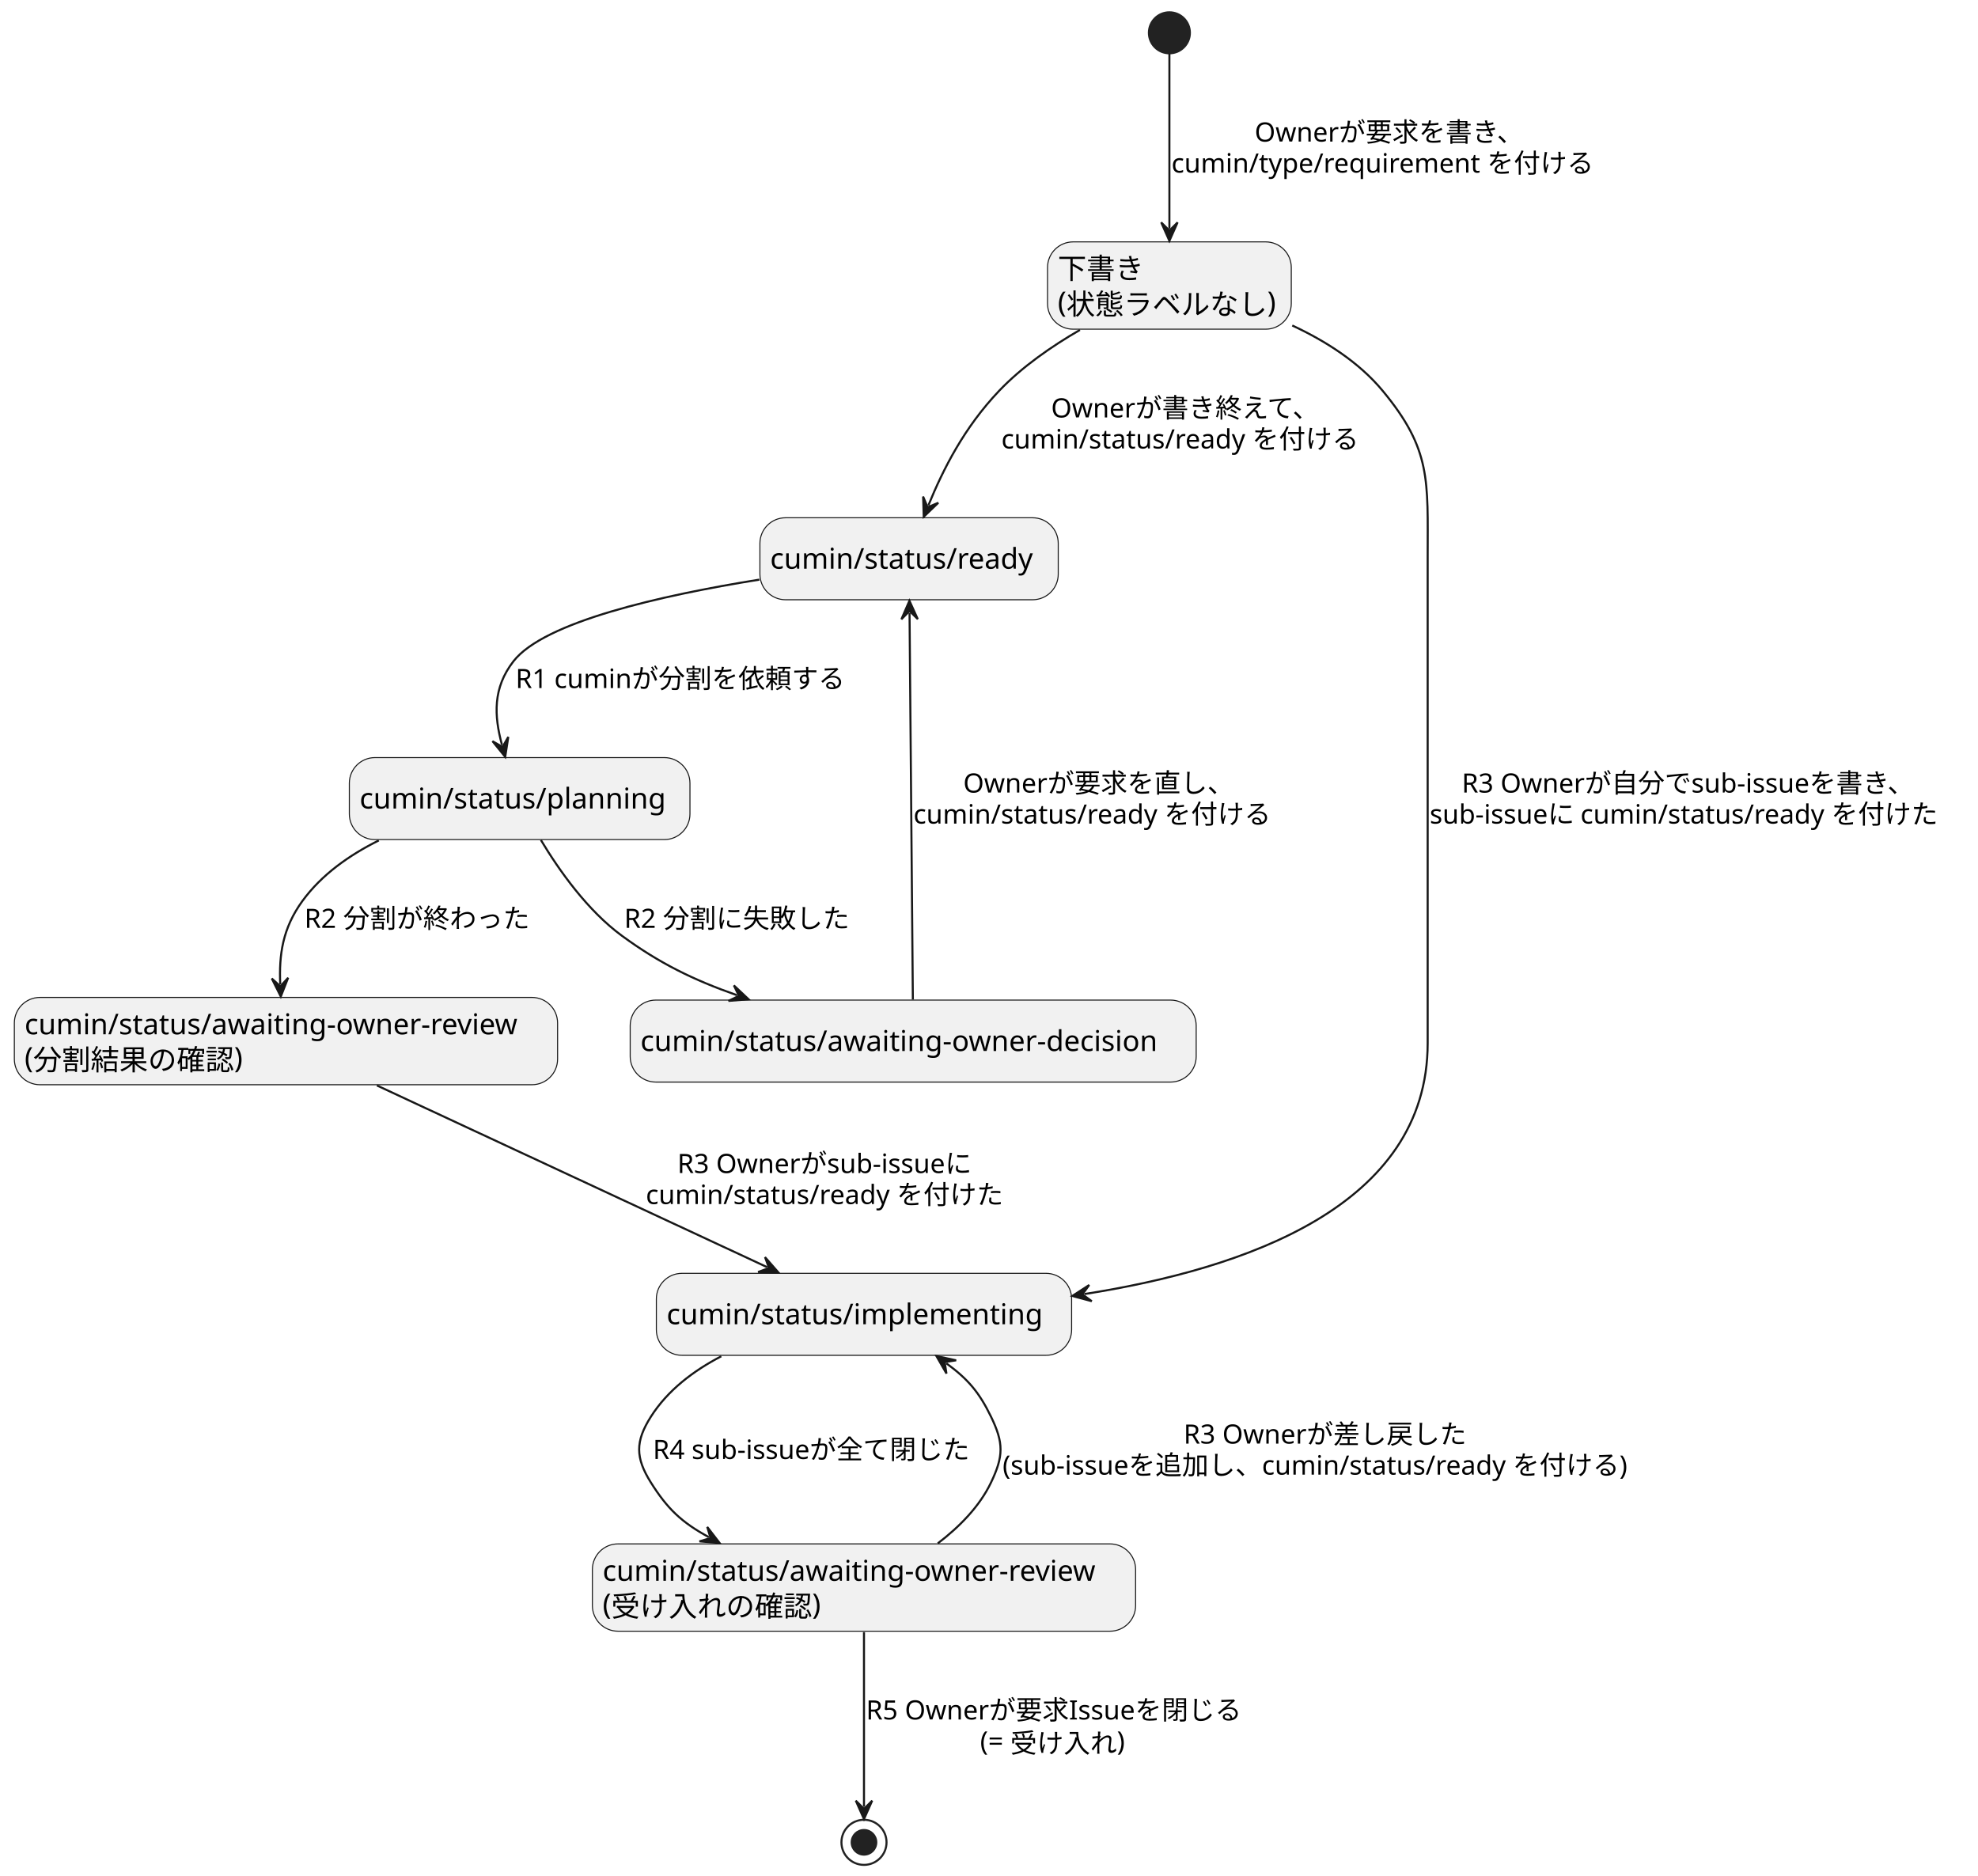
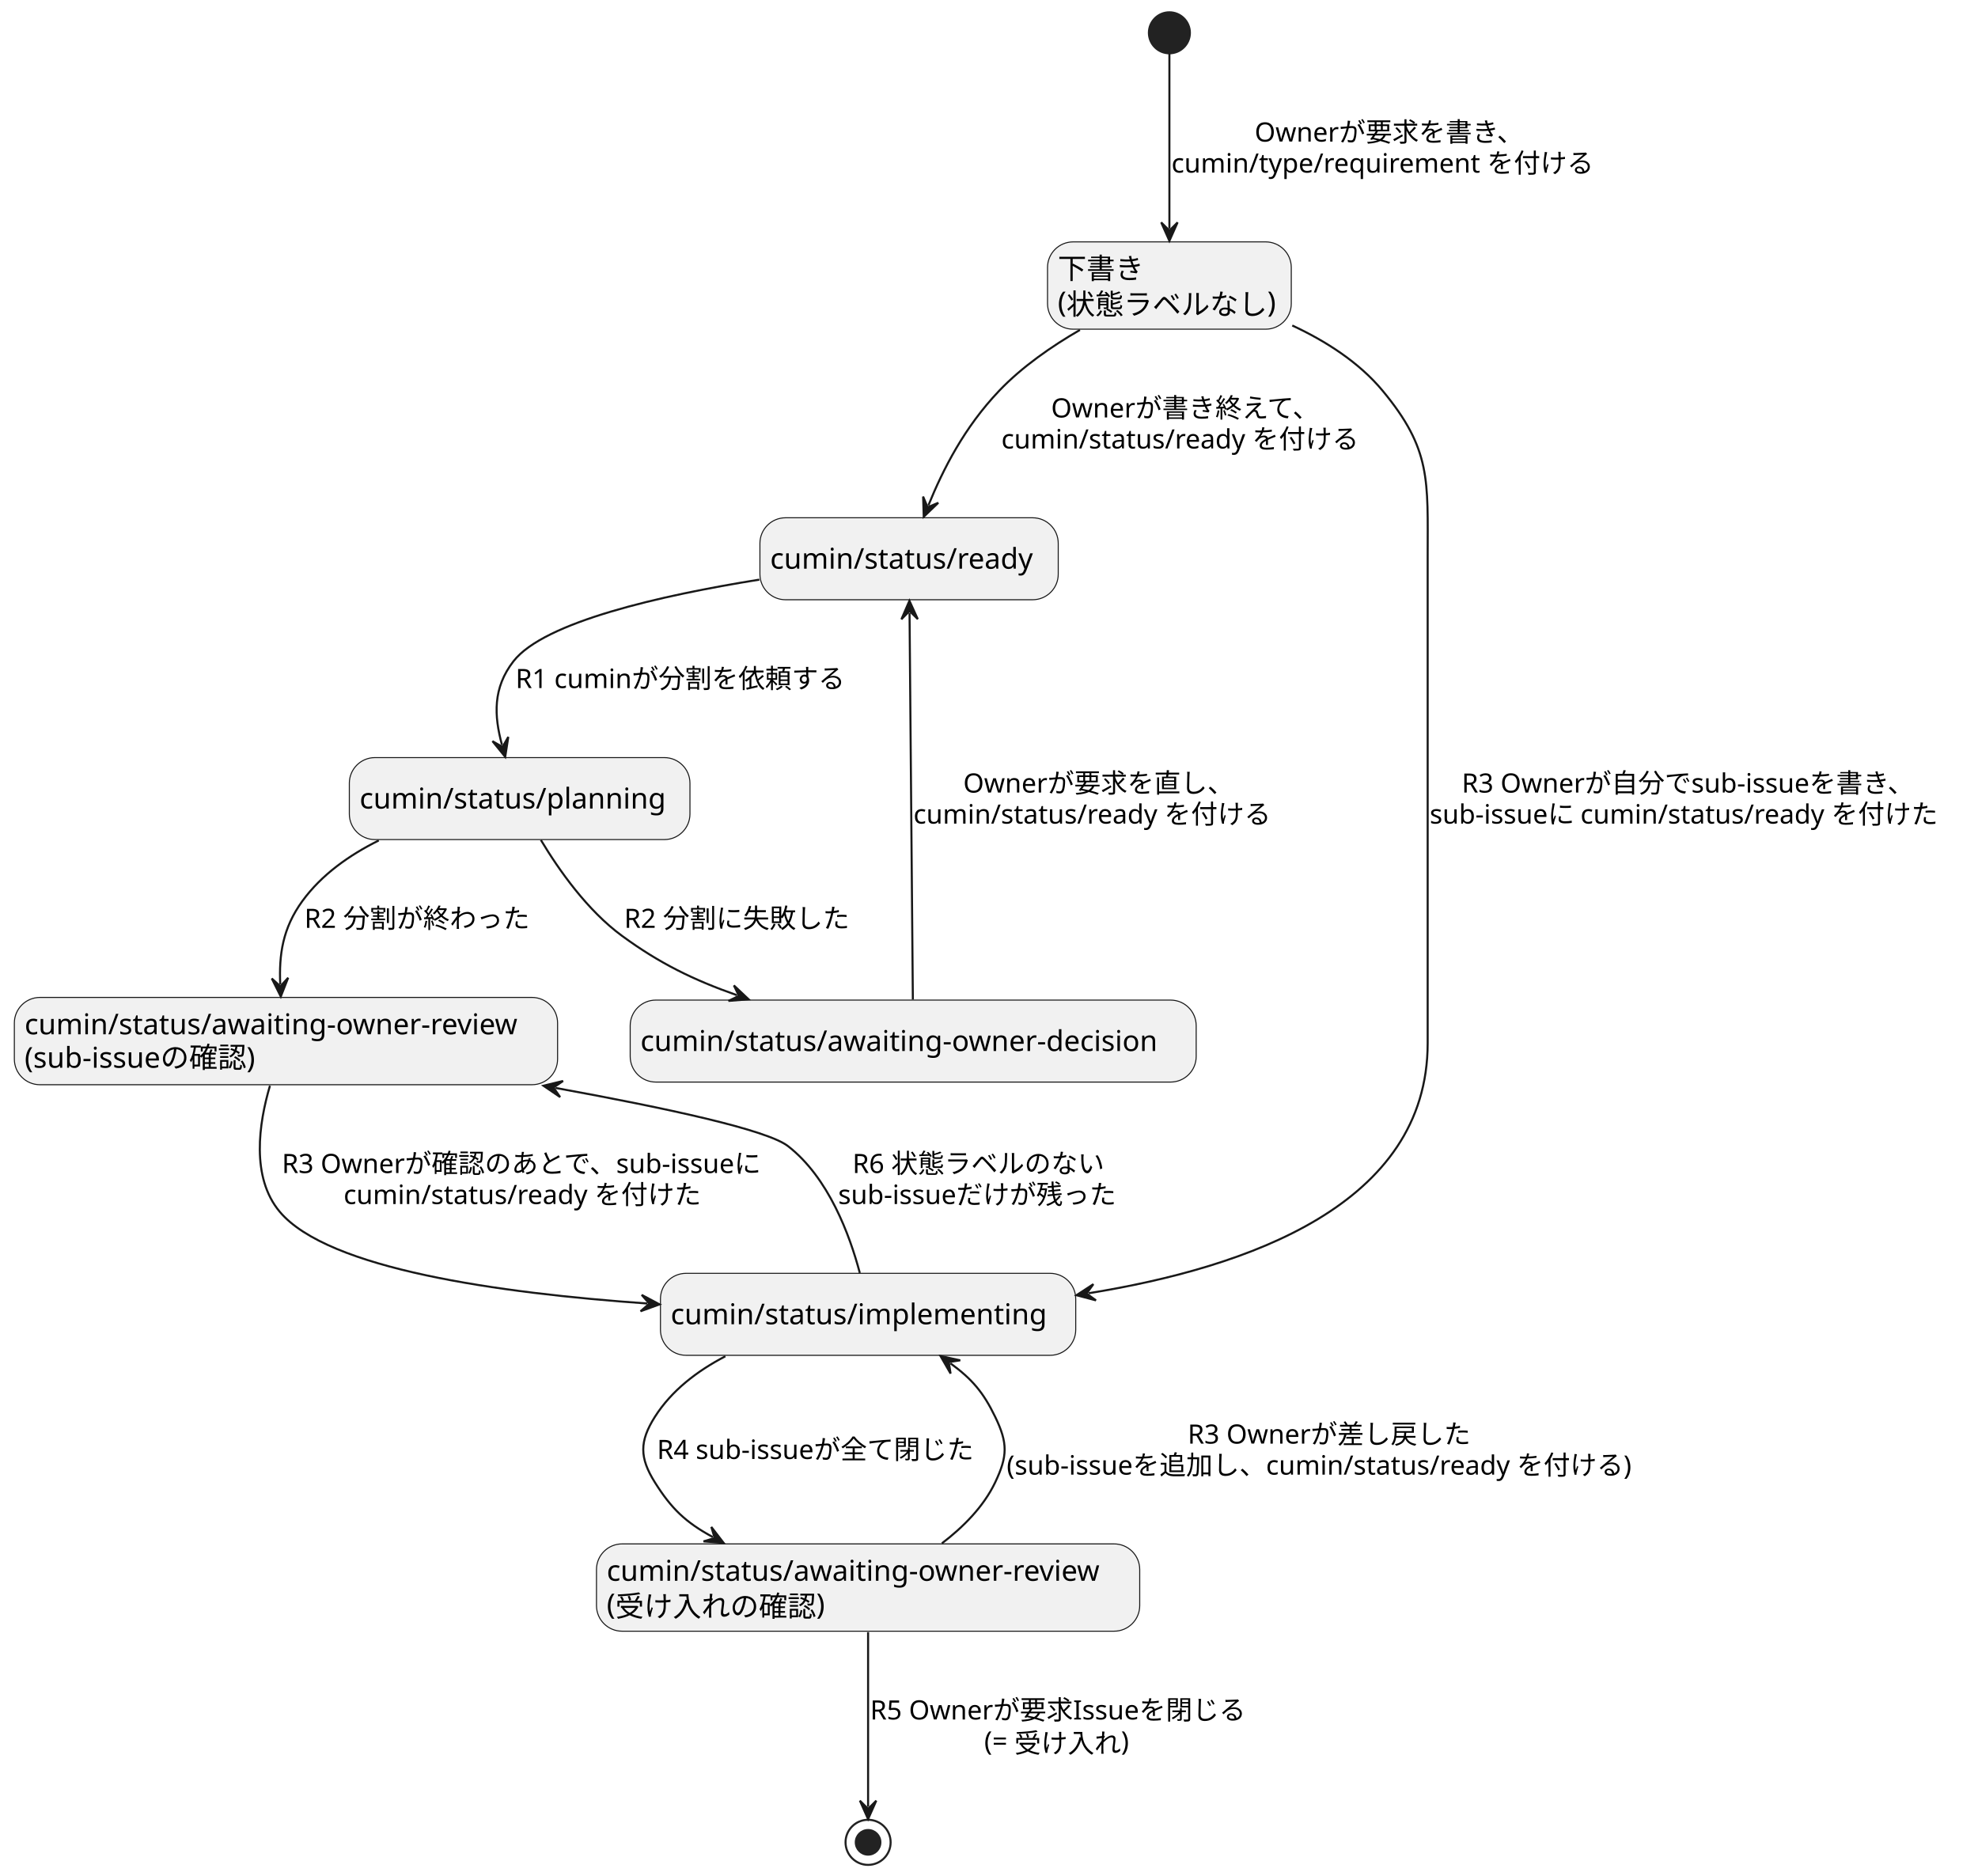
<svg xmlns="http://www.w3.org/2000/svg" contentStyleType="text/css" data-diagram-type="STATE" height="915px" preserveAspectRatio="none" style="width:965px;height:915px;background:#FFFFFF;" version="1.1" viewBox="0 0 965 915" width="965px" zoomAndPan="magnify">
  <defs />
  <g>
    <rect fill="#F1F1F1" height="42.594" rx="12.5" ry="12.5" style="stroke:#181818;stroke-width:0.5;" width="118.923" x="511.05" y="118" />
    <text fill="#000000" font-family="sans-serif" font-size="14" lengthAdjust="spacing" textLength="42" x="516.05" y="135.995">下書き</text>
    <text fill="#000000" font-family="sans-serif" font-size="14" lengthAdjust="spacing" textLength="108.923" x="516.05" y="152.292">(状態ラベルなし)</text>
    <rect fill="#F1F1F1" height="40" rx="12.5" ry="12.5" style="stroke:#181818;stroke-width:0.5;" width="145.543" x="370.74" y="252.59" />
    <text fill="#000000" font-family="sans-serif" font-size="14" lengthAdjust="spacing" textLength="135.543" x="375.74" y="277.437">cumin/status/ready</text>
    <rect fill="#F1F1F1" height="40" rx="12.5" ry="12.5" style="stroke:#181818;stroke-width:0.5;" width="166.174" x="170.43" y="369.59" />
    <text fill="#000000" font-family="sans-serif" font-size="14" lengthAdjust="spacing" textLength="156.174" x="175.43" y="394.437">cumin/status/planning</text>
    <rect fill="#F1F1F1" height="42.594" rx="12.5" ry="12.5" style="stroke:#181818;stroke-width:0.5;" width="265.028" x="7" y="486.59" />
    <text fill="#000000" font-family="sans-serif" font-size="14" lengthAdjust="spacing" textLength="255.028" x="12" y="504.585">cumin/status/awaiting-owner-review</text>
-     <text fill="#000000" font-family="sans-serif" font-size="14" lengthAdjust="spacing" textLength="108.923" x="12" y="520.882">(分割結果の確認)</text>
-     <rect fill="#F1F1F1" height="40" rx="12.5" ry="12.5" style="stroke:#181818;stroke-width:0.5;" width="202.602" x="320.21" y="621.19" />
-     <text fill="#000000" font-family="sans-serif" font-size="14" lengthAdjust="spacing" textLength="192.602" x="325.21" y="646.037">cumin/status/implementing</text>
-     <rect fill="#F1F1F1" height="42.594" rx="12.5" ry="12.5" style="stroke:#181818;stroke-width:0.5;" width="265.028" x="289" y="753.19" />
-     <text fill="#000000" font-family="sans-serif" font-size="14" lengthAdjust="spacing" textLength="255.028" x="294" y="771.185">cumin/status/awaiting-owner-review</text>
-     <text fill="#000000" font-family="sans-serif" font-size="14" lengthAdjust="spacing" textLength="108.923" x="294" y="787.482">(受け入れの確認)</text>
+     <text fill="#000000" font-family="sans-serif" font-size="14" lengthAdjust="spacing" textLength="118.993" x="12" y="520.882">(sub-issueの確認)</text>
+     <rect fill="#F1F1F1" height="40" rx="12.5" ry="12.5" style="stroke:#181818;stroke-width:0.5;" width="202.602" x="322.21" y="621.19" />
+     <text fill="#000000" font-family="sans-serif" font-size="14" lengthAdjust="spacing" textLength="192.602" x="327.21" y="646.037">cumin/status/implementing</text>
+     <rect fill="#F1F1F1" height="42.594" rx="12.5" ry="12.5" style="stroke:#181818;stroke-width:0.5;" width="265.028" x="291" y="753.19" />
+     <text fill="#000000" font-family="sans-serif" font-size="14" lengthAdjust="spacing" textLength="255.028" x="296" y="771.185">cumin/status/awaiting-owner-review</text>
+     <text fill="#000000" font-family="sans-serif" font-size="14" lengthAdjust="spacing" textLength="108.923" x="296" y="787.482">(受け入れの確認)</text>
    <rect fill="#F1F1F1" height="40" rx="12.5" ry="12.5" style="stroke:#181818;stroke-width:0.5;" width="276.13" x="307.45" y="487.89" />
    <text fill="#000000" font-family="sans-serif" font-size="14" lengthAdjust="spacing" textLength="266.13" x="312.45" y="512.737">cumin/status/awaiting-owner-decision</text>
    <ellipse cx="570.51" cy="16" fill="#222222" rx="10" ry="10" style="stroke:#222222;stroke-width:1;" />
-     <ellipse cx="421.51" cy="898.78" fill="none" rx="11" ry="11" style="stroke:#222222;stroke-width:1;" />
-     <ellipse cx="421.51" cy="898.78" fill="#222222" rx="6" ry="6" style="stroke:#222222;stroke-width:1;" />
+     <ellipse cx="423.51" cy="898.78" fill="none" rx="11" ry="11" style="stroke:#222222;stroke-width:1;" />
+     <ellipse cx="423.51" cy="898.78" fill="#222222" rx="6" ry="6" style="stroke:#222222;stroke-width:1;" />
    <g class="link" data-entity-1=".start." data-entity-2="Draft" data-source-line="15" data-uid="lnk3" id="link_.start._Draft">
      <path d="M570.51,26.12 C570.51,45.4 570.51,84.74 570.51,111.5" fill="none" id="*start*-to-Draft" style="stroke:#181818;stroke-width:1;" />
      <polygon fill="#181818" points="570.51,117.5,574.51,108.5,570.51,112.5,566.51,108.5,570.51,117.5" style="stroke:#181818;stroke-width:1;" />
      <text fill="#000000" font-family="sans-serif" font-size="13" lengthAdjust="spacing" textLength="133.447" x="612.097" y="69.067">Ownerが要求を書き、</text>
      <text fill="#000000" font-family="sans-serif" font-size="13" lengthAdjust="spacing" textLength="214.621" x="571.51" y="84.2">cumin/type/requirement を付ける</text>
    </g>
    <g class="link" data-entity-1="Draft" data-entity-2="Ready" data-source-line="16" data-uid="lnk4" id="link_Draft_Ready">
      <path d="M526.86,160.96 C513.14,168.89 498.68,178.89 487.51,190.59 C470.39,208.54 460.139,228.896 452.929,246.546" fill="none" id="Draft-to-Ready" style="stroke:#181818;stroke-width:1;" />
      <polygon fill="#181818" points="450.66,252.1,457.766,245.281,452.551,247.471,450.361,242.256,450.66,252.1" style="stroke:#181818;stroke-width:1;" />
      <text fill="#000000" font-family="sans-serif" font-size="13" lengthAdjust="spacing" textLength="133.447" x="512.783" y="203.657">Ownerが書き終えて、</text>
      <text fill="#000000" font-family="sans-serif" font-size="13" lengthAdjust="spacing" textLength="181.994" x="488.51" y="218.79">cumin/status/ready を付ける</text>
    </g>
    <g class="link" data-entity-1="Draft" data-entity-2="Implementing" data-source-line="17" data-uid="lnk5" id="link_Draft_Implementing">
-       <path d="M630.45,158.79 C646.71,166.36 662.99,176.7 674.51,190.59 C698.34,219.3 696.51,234.29 696.51,271.59 C696.51,271.59 696.51,271.59 696.51,508.89 C696.51,588.51 607.397,618.956 529.057,631.306" fill="none" id="Draft-to-Implementing" style="stroke:#181818;stroke-width:1;" />
-       <polygon fill="#181818" points="523.13,632.24,532.643,634.79,528.069,631.461,531.397,626.887,523.13,632.24" style="stroke:#181818;stroke-width:1;" />
+       <path d="M630.45,158.79 C646.71,166.36 662.99,176.7 674.51,190.59 C698.34,219.3 696.51,234.29 696.51,271.59 C696.51,271.59 696.51,271.59 696.51,508.89 C696.51,587.78 608.713,618.341 531.093,630.911" fill="none" id="Draft-to-Implementing" style="stroke:#181818;stroke-width:1;" />
+       <polygon fill="#181818" points="525.17,631.87,534.694,634.38,530.106,631.071,533.415,626.483,525.17,631.87" style="stroke:#181818;stroke-width:1;" />
      <text fill="#000000" font-family="sans-serif" font-size="13" lengthAdjust="spacing" textLength="229.233" x="713.132" y="386.657">R3 Ownerが自分でsub-issueを書き、</text>
      <text fill="#000000" font-family="sans-serif" font-size="13" lengthAdjust="spacing" textLength="260.476" x="697.51" y="401.79">sub-issueに cumin/status/ready を付けた</text>
    </g>
    <g class="link" data-entity-1="Planning" data-entity-2="PlanReview" data-source-line="18" data-uid="lnk6" id="link_Planning_PlanReview">
      <path d="M184.79,410.02 C170.45,417.13 156.87,426.71 147.51,439.59 C137.84,452.92 136.083,465.806 136.723,480.176" fill="none" id="Planning-to-PlanReview" style="stroke:#181818;stroke-width:1;" />
      <polygon fill="#181818" points="136.99,486.17,140.586,477.001,136.768,481.175,132.594,477.357,136.99,486.17" style="stroke:#181818;stroke-width:1;" />
      <text fill="#000000" font-family="sans-serif" font-size="13" lengthAdjust="spacing" textLength="112.436" x="148.51" y="452.657">R2 分割が終わった</text>
    </g>
    <g class="link" data-entity-1="Planning" data-entity-2="Decision" data-source-line="19" data-uid="lnk7" id="link_Planning_Decision">
      <path d="M263.89,409.82 C272.69,424.48 286.57,444.2 303.51,456.59 C321.77,469.95 338.249,478.032 359.549,485.512" fill="none" id="Planning-to-Decision" style="stroke:#181818;stroke-width:1;" />
      <polygon fill="#181818" points="365.21,487.5,358.044,480.744,360.492,485.843,355.393,488.292,365.21,487.5" style="stroke:#181818;stroke-width:1;" />
      <text fill="#000000" font-family="sans-serif" font-size="13" lengthAdjust="spacing" textLength="112.436" x="304.51" y="452.657">R2 分割に失敗した</text>
    </g>
    <g class="link" data-entity-1="Decision" data-entity-2="Ready" data-source-line="20" data-uid="lnk8" id="link_Decision_Ready">
      <path d="M445.35,487.62 C444.97,443.8 444.112,343.11 443.732,299.08" fill="none" id="Decision-to-Ready" style="stroke:#181818;stroke-width:1;" />
      <polygon fill="#181818" points="443.68,293.08,439.758,302.114,443.723,298.08,447.757,302.045,443.68,293.08" style="stroke:#181818;stroke-width:1;" />
      <text fill="#000000" font-family="sans-serif" font-size="13" lengthAdjust="spacing" textLength="133.447" x="469.923" y="386.657">Ownerが要求を直し、</text>
      <text fill="#000000" font-family="sans-serif" font-size="13" lengthAdjust="spacing" textLength="181.994" x="445.65" y="401.79">cumin/status/ready を付ける</text>
    </g>
    <g class="link" data-entity-1="Ready" data-entity-2="Planning" data-source-line="21" data-uid="lnk9" id="link_Ready_Planning">
      <path d="M370.47,282.77 C322.3,290.49 265.45,303.39 250.51,322.59 C240.37,335.63 241.024,349.088 244.904,363.438" fill="none" id="Ready-to-Planning" style="stroke:#181818;stroke-width:1;" />
      <polygon fill="#181818" points="246.47,369.23,247.982,359.498,245.165,364.403,240.26,361.586,246.47,369.23" style="stroke:#181818;stroke-width:1;" />
      <text fill="#000000" font-family="sans-serif" font-size="13" lengthAdjust="spacing" textLength="165.338" x="251.51" y="335.657">R1 cuminが分割を依頼する</text>
    </g>
    <g class="link" data-entity-1="PlanReview" data-entity-2="Implementing" data-source-line="22" data-uid="lnk10" id="link_PlanReview_Implementing">
-       <path d="M183.89,529.55 C237.55,554.54 321.771,593.747 374.261,618.187" fill="none" id="PlanReview-to-Implementing" style="stroke:#181818;stroke-width:1;" />
-       <polygon fill="#181818" points="379.7,620.72,373.229,613.295,375.167,618.61,369.853,620.547,379.7,620.72" style="stroke:#181818;stroke-width:1;" />
-       <text fill="#000000" font-family="sans-serif" font-size="13" lengthAdjust="spacing" textLength="151.233" x="330.45" y="572.257">R3 Ownerがsub-issueに</text>
-       <text fill="#000000" font-family="sans-serif" font-size="13" lengthAdjust="spacing" textLength="181.994" x="315.07" y="587.39">cumin/status/ready を付けた</text>
+       <path d="M131.7,529.66 C126.29,548 122.32,574.36 136.51,591.19 C160.15,619.2 243.095,630.777 315.775,635.917" fill="none" id="PlanReview-to-Implementing" style="stroke:#181818;stroke-width:1;" />
+       <polygon fill="#181818" points="321.76,636.34,313.065,631.715,316.772,635.987,312.5,639.695,321.76,636.34" style="stroke:#181818;stroke-width:1;" />
+       <text fill="#000000" font-family="sans-serif" font-size="13" lengthAdjust="spacing" textLength="242.233" x="137.51" y="572.257">R3 Ownerが確認のあとで、sub-issueに</text>
+       <text fill="#000000" font-family="sans-serif" font-size="13" lengthAdjust="spacing" textLength="181.994" x="167.63" y="587.39">cumin/status/ready を付けた</text>
+     </g>
+     <g class="link" data-entity-1="Implementing" data-entity-2="PlanReview" data-source-line="24" data-uid="lnk12" id="link_Implementing_PlanReview">
+       <path d="M419.48,621.04 C414.52,602.34 404.21,574.54 384.51,559.19 C374.26,551.19 325.893,540.746 271.033,530.746" fill="none" id="Implementing-to-PlanReview" style="stroke:#181818;stroke-width:1;" />
+       <polygon fill="#181818" points="265.13,529.67,273.267,535.219,270.049,530.567,274.701,527.349,265.13,529.67" style="stroke:#181818;stroke-width:1;" />
+       <text fill="#000000" font-family="sans-serif" font-size="13" lengthAdjust="spacing" textLength="125.436" x="415.887" y="572.257">R6 状態ラベルのない</text>
+       <text fill="#000000" font-family="sans-serif" font-size="13" lengthAdjust="spacing" textLength="139.35" x="408.93" y="587.39">sub-issueだけが残った</text>
    </g>
    <g class="link" data-entity-1="Implementing" data-entity-2="Acceptance" data-source-line="23" data-uid="lnk11" id="link_Implementing_Acceptance">
-       <path d="M351.89,661.66 C338.27,668.73 325.69,678.29 317.51,691.19 C309.9,703.2 309.96,711.14 317.51,723.19 C325.51,735.93 332.463,742.665 345.773,749.865" fill="none" id="Implementing-to-Acceptance" style="stroke:#181818;stroke-width:1;" />
-       <polygon fill="#181818" points="351.05,752.72,345.037,744.92,346.652,750.341,341.231,751.956,351.05,752.72" style="stroke:#181818;stroke-width:1;" />
-       <text fill="#000000" font-family="sans-serif" font-size="13" lengthAdjust="spacing" textLength="160.786" x="318.51" y="711.757">R4 sub-issueが全て閉じた</text>
+       <path d="M353.89,661.66 C340.27,668.73 327.69,678.29 319.51,691.19 C311.9,703.2 311.96,711.14 319.51,723.19 C327.51,735.93 334.463,742.665 347.773,749.865" fill="none" id="Implementing-to-Acceptance" style="stroke:#181818;stroke-width:1;" />
+       <polygon fill="#181818" points="353.05,752.72,347.037,744.92,348.652,750.341,343.231,751.956,353.05,752.72" style="stroke:#181818;stroke-width:1;" />
+       <text fill="#000000" font-family="sans-serif" font-size="13" lengthAdjust="spacing" textLength="160.786" x="320.51" y="711.757">R4 sub-issueが全て閉じた</text>
    </g>
-     <g class="link" data-entity-1="Acceptance" data-entity-2="Implementing" data-source-line="24" data-uid="lnk12" id="link_Acceptance_Implementing">
-       <path d="M457.52,752.93 C467.85,745.06 477.85,735.07 483.51,723.19 C489.63,710.35 489.71,703.99 483.51,691.19 C477.71,679.21 472.255,672.809 461.685,665.089" fill="none" id="Acceptance-to-Implementing" style="stroke:#181818;stroke-width:1;" />
-       <polygon fill="#181818" points="456.84,661.55,461.749,670.088,460.878,664.499,466.467,663.628,456.84,661.55" style="stroke:#181818;stroke-width:1;" />
-       <text fill="#000000" font-family="sans-serif" font-size="13" lengthAdjust="spacing" textLength="141.883" x="577.432" y="704.257">R3 Ownerが差し戻した</text>
-       <text fill="#000000" font-family="sans-serif" font-size="13" lengthAdjust="spacing" textLength="318.487" x="489.13" y="719.39">(sub-issueを追加し、cumin/status/ready を付ける)</text>
+     <g class="link" data-entity-1="Acceptance" data-entity-2="Implementing" data-source-line="25" data-uid="lnk13" id="link_Acceptance_Implementing">
+       <path d="M459.52,752.93 C469.85,745.06 479.85,735.07 485.51,723.19 C491.63,710.35 491.71,703.99 485.51,691.19 C479.71,679.21 474.255,672.809 463.685,665.089" fill="none" id="Acceptance-to-Implementing" style="stroke:#181818;stroke-width:1;" />
+       <polygon fill="#181818" points="458.84,661.55,463.749,670.088,462.878,664.499,468.467,663.628,458.84,661.55" style="stroke:#181818;stroke-width:1;" />
+       <text fill="#000000" font-family="sans-serif" font-size="13" lengthAdjust="spacing" textLength="141.883" x="579.432" y="704.257">R3 Ownerが差し戻した</text>
+       <text fill="#000000" font-family="sans-serif" font-size="13" lengthAdjust="spacing" textLength="318.487" x="491.13" y="719.39">(sub-issueを追加し、cumin/status/ready を付ける)</text>
    </g>
-     <g class="link" data-entity-1="Acceptance" data-entity-2=".end." data-source-line="25" data-uid="lnk14" id="link_Acceptance_.end.">
-       <path d="M421.51,796.23 C421.51,822.67 421.51,861.36 421.51,881.45" fill="none" id="Acceptance-to-*end*" style="stroke:#181818;stroke-width:1;" />
-       <polygon fill="#181818" points="421.51,887.45,425.51,878.45,421.51,882.45,417.51,878.45,421.51,887.45" style="stroke:#181818;stroke-width:1;" />
-       <text fill="#000000" font-family="sans-serif" font-size="13" lengthAdjust="spacing" textLength="188.5" x="422.51" y="838.847">R5 Ownerが要求Issueを閉じる</text>
-       <text fill="#000000" font-family="sans-serif" font-size="13" lengthAdjust="spacing" textLength="77.168" x="478.176" y="853.98">(= 受け入れ)</text>
+     <g class="link" data-entity-1="Acceptance" data-entity-2=".end." data-source-line="26" data-uid="lnk15" id="link_Acceptance_.end.">
+       <path d="M423.51,796.23 C423.51,822.67 423.51,861.36 423.51,881.45" fill="none" id="Acceptance-to-*end*" style="stroke:#181818;stroke-width:1;" />
+       <polygon fill="#181818" points="423.51,887.45,427.51,878.45,423.51,882.45,419.51,878.45,423.51,887.45" style="stroke:#181818;stroke-width:1;" />
+       <text fill="#000000" font-family="sans-serif" font-size="13" lengthAdjust="spacing" textLength="188.5" x="424.51" y="838.847">R5 Ownerが要求Issueを閉じる</text>
+       <text fill="#000000" font-family="sans-serif" font-size="13" lengthAdjust="spacing" textLength="77.168" x="480.176" y="853.98">(= 受け入れ)</text>
    </g>
  </g>
</svg>
